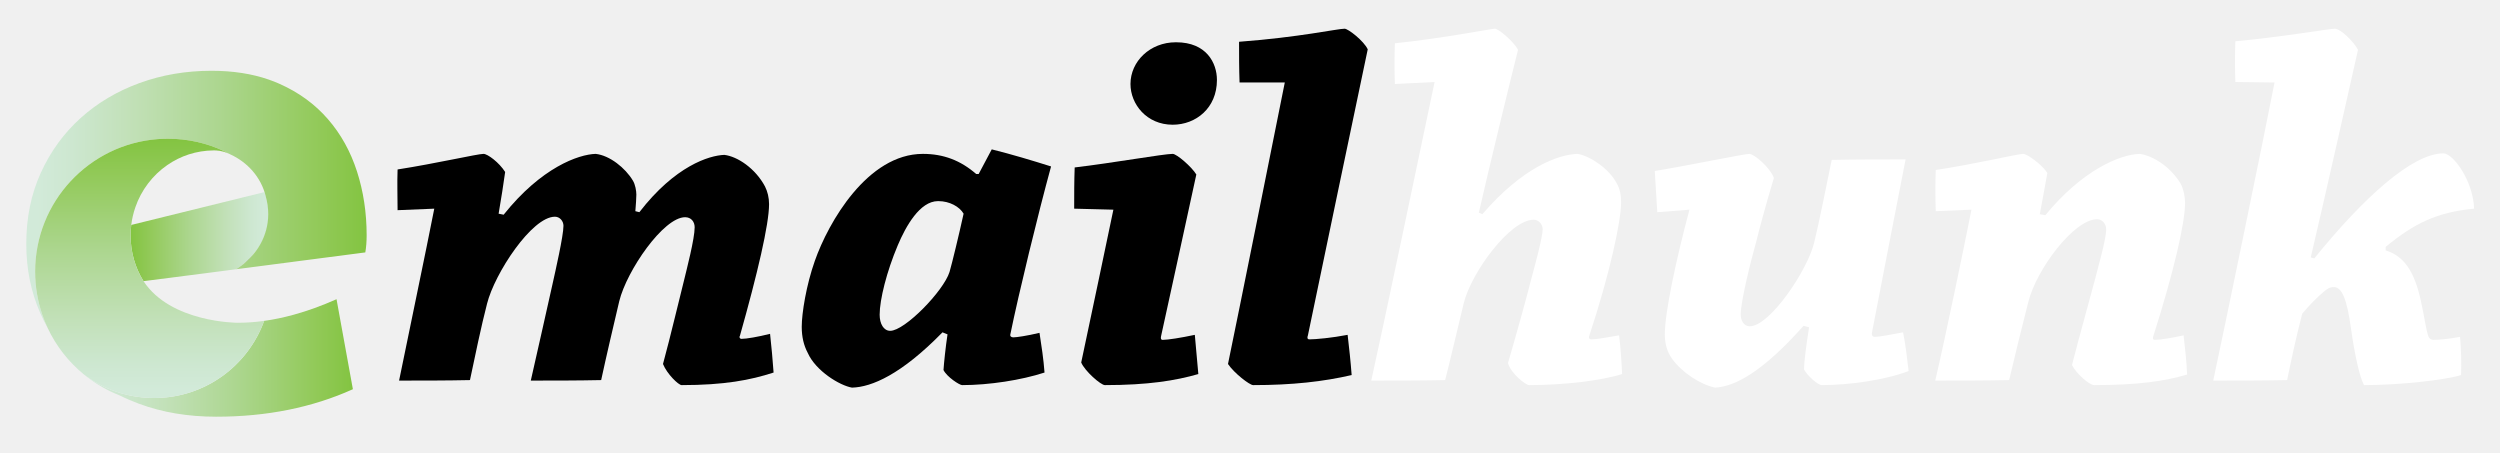
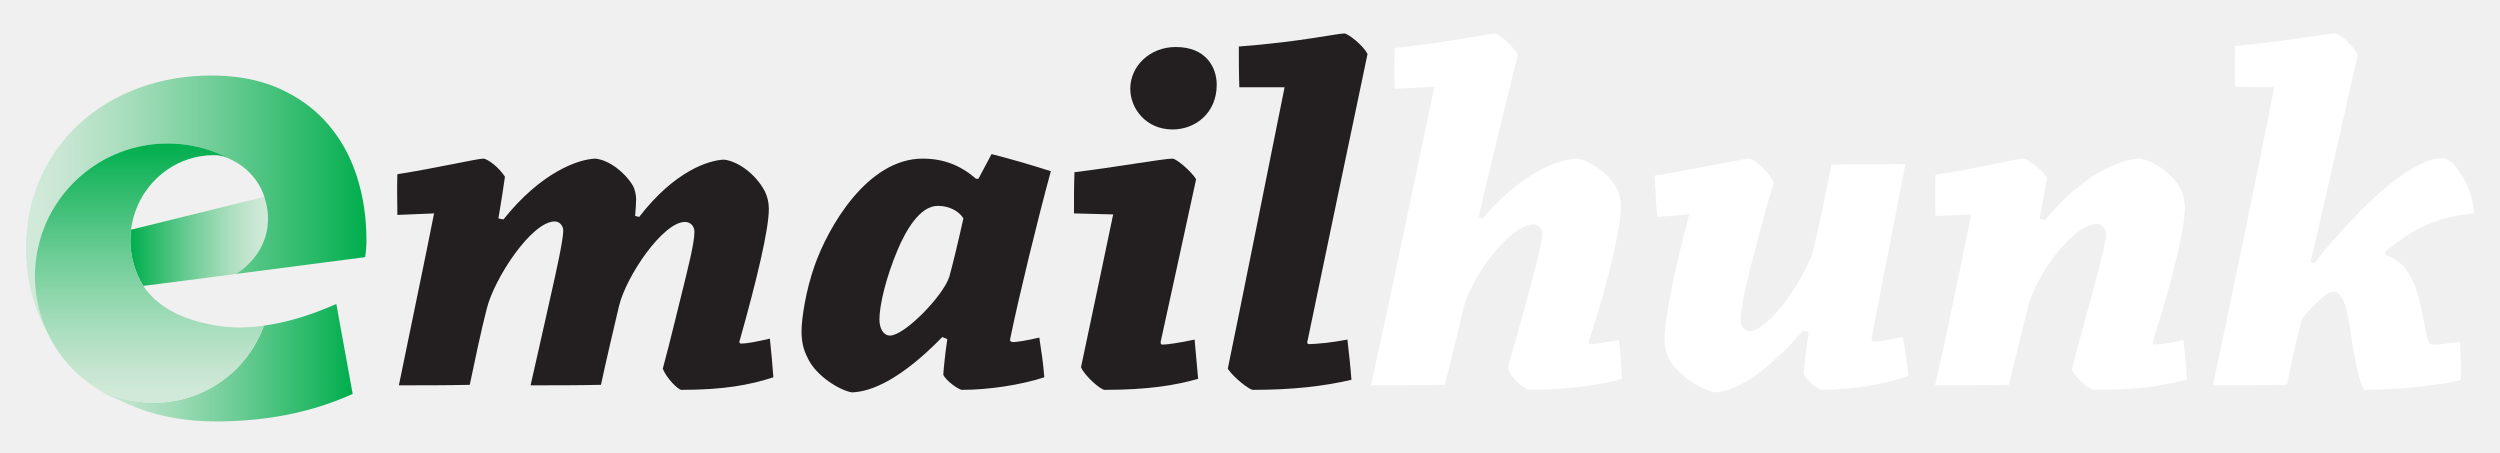
- <svg xmlns="http://www.w3.org/2000/svg" version="1.1" id="Layer_1" x="0px" y="0px" width="1492px" height="270.026px" viewBox="0 0 1492 270.026" enable-background="new 0 0 1492 270.026" xml:space="preserve">
+ <svg xmlns="http://www.w3.org/2000/svg" version="1.1" id="Layer_1" x="0px" y="0px" width="1492px" height="270.025px" viewBox="0 0 1492 270.025" enable-background="new 0 0 1492 270.025" xml:space="preserve">
  <g>
-     <path fill="#943233" d="M128.612,89.78c-0.27-0.01-0.55-0.01-0.82-0.01h-0.38c0.15-0.011,0.311-0.011,0.46-0.011   C128.122,89.76,128.362,89.76,128.612,89.78z" />
-     <path fill="#A91F23" d="M133.412,161.66l-2.3,0.3C131.923,161.85,132.692,161.75,133.412,161.66z" />
-     <path fill="#A91F23" d="M150.933,152.03c-0.88,1.069-1.82,2.09-2.811,3.05c-0.29,0.28-0.58,0.55-0.88,0.82   c-1.319,1.239-2.72,2.359-4.21,3.35c0.09-0.06,0.18-0.13,0.271-0.2c0.359-0.27,0.76-0.569,1.18-0.899   C146.313,156.71,148.643,154.66,150.933,152.03z" />
+     <path fill="#933233" d="M128.485,92.611c-0.27-0.01-0.55-0.01-0.82-0.01h-0.38c0.15-0.011,0.311-0.011,0.46-0.011   C127.995,92.59,128.235,92.59,128.485,92.611z" />
+     <path fill="#A91F23" d="M133.285,164.49l-2.3,0.3C131.796,164.68,132.565,164.58,133.285,164.49z" />
+     <path fill="#A91F23" d="M150.806,154.861c-0.88,1.069-1.82,2.09-2.811,3.05c-0.29,0.28-0.58,0.55-0.88,0.82   c-1.319,1.239-2.72,2.359-4.21,3.35c0.09-0.06,0.18-0.13,0.271-0.2c0.359-0.27,0.76-0.569,1.18-0.899   C146.186,159.54,148.516,157.49,150.806,154.861z" />
    <g>
-       <path d="M237.275,125.435c0-8.1-0.3-16.2,0-24.3c23.1-3.601,47.701-9.301,51.3-9.301c2.4,0,9.3,5.101,12.9,10.801    c-0.9,6.6-2.4,16.2-3.9,24.9l3,0.6c22.5-28.2,44.7-36,54.9-36.301c8.4,0.9,17.7,8.4,22.2,15.9c1.5,2.4,2.1,6.3,2.1,8.4    c0,2.1-0.3,6.3-0.6,9.9l2.4,0.6c21.3-27.601,41.701-33.9,50.701-34.2c7.8,0.899,18.6,8.1,24.3,18.9c1.5,3,2.4,6.6,2.4,10.5    c0,12-6.9,41.4-17.4,78.601c-0.6,0.9,0,1.8,0.9,1.8c3,0,9.9-1.2,17.1-3c0.9,7.8,1.5,15.3,2.1,23.101    c-13.8,4.5-29.4,7.5-54.901,7.5c-1.8,0-8.7-6.601-11.1-12.601c4.5-16.5,10.2-40.8,12.6-50.101c1.5-6.3,6.3-24.6,6.3-31.5    c0-3.3-2.1-6-5.7-6c-12.9,0-34.8,31.801-39.3,50.101c-3.6,15.3-7.5,31.8-10.8,47.101c-14.1,0.3-28.2,0.3-42,0.3    c3.9-16.8,10.5-46.801,12.9-57.301c1.8-8.1,6.6-29.1,6.6-35.101c0-2.699-2.1-5.399-5.1-5.399c-13.8,0-36,33.9-40.5,51.9    c-3.3,12.6-7.5,32.7-10.2,45.601c-14.1,0.3-28.2,0.3-42.3,0.3c5.1-25.2,15.9-76.501,21-102.601L237.275,125.435z" />
-       <path d="M562.475,198.335c-24.6,25.201-42.3,32.701-54,33.001c-7.2-1.2-21.6-9.9-26.4-20.7c-2.4-4.5-3.6-9.601-3.6-15.601    c0-8.1,2.7-24.9,7.8-39.3c8.1-23.101,31.5-63.901,64.501-63.901c12.3,0,22.5,3.9,31.8,12.001h1.5l7.8-14.7    c12,3,24,6.6,35.4,10.199c-7.8,28.501-19.2,75.301-24.3,100.201c-0.301,1.2,0.6,1.801,1.8,1.801c1.8,0,8.1-0.9,15.6-2.7    c1.2,7.8,2.4,15.6,3,23.7c-13.8,4.5-33,7.5-49.2,7.5c-1.5,0-9-4.8-11.1-9c0.3-4.5,1.2-13.2,2.399-21.301L562.475,198.335z     M559.775,120.034c-10.801,0-19.2,15.001-24.001,26.4c-6.6,15.601-10.8,32.4-10.8,41.4c0,5.4,2.4,9.601,6.3,9.601    c8.7,0,31.801-23.7,35.4-35.101c1.5-5.1,5.7-22.5,8.4-34.8c-2.4-4.2-8.4-7.501-15-7.501H559.775z" />
-       <path d="M641.067,124.535c0-8.4,0-16.501,0.3-24.601c22.801-2.7,53.101-8.101,58.501-8.101c2.399,0,11.4,7.801,14.1,12.301    c-5.399,25.2-18.6,85.2-21,96.301c-0.3,1.2-0.3,2.4,0.9,2.4c3,0,10.8-1.2,19.2-3c0.6,7.8,1.5,15.6,2.1,23.399    c-13.5,3.9-30,6.601-55.801,6.601c-2.399,0-12-8.4-14.1-13.5c6.3-29.4,14.4-68.401,19.2-91.201L641.067,124.535z M701.968,25.233    c18,0,24.301,12.301,24.301,22.501c0,16.8-12.601,26.7-26.4,26.7c-15.601,0-25.2-12.301-25.2-24.301c0-13.5,11.7-24.9,27-24.9    H701.968z" />
-       <path d="M739.766,49.234c-0.301-8.4-0.301-16.501-0.301-24.301c36.001-2.7,58.801-7.8,63.001-7.8c2.1,0,11.4,7.2,13.8,12.3    c-4.8,22.5-30.9,147.602-35.7,170.702c-0.6,1.5-0.3,2.399,0.9,2.399c3.6,0,13.5-0.899,22.8-2.699c0.9,7.8,1.8,15.899,2.4,24    c-16.801,3.899-35.4,6-58.801,6c-2.1,0-11.4-7.2-15-12.601c6.3-30.3,26.101-129.001,33.9-168.001H739.766z" />
-       <path fill="#FFFFFF" d="M832.465,50.134c-0.3-8.1-0.3-16.2,0-24.3c29.101-3,57.301-8.7,59.7-8.7c2.101,0,11.101,7.5,13.801,12.6    c-3.301,12.9-17.7,72.001-23.4,97.201l2.1,0.9c24.001-27.9,45.301-35.7,57.001-36.001c7.8,1.5,18.6,9,23.101,17.4    c2.1,3.601,2.699,7.2,2.699,11.7c0,10.8-6.6,42.001-18.899,79.201c-0.601,1.2-0.301,2.399,1.199,2.399    c3.301,0,9.301-1.199,16.501-2.399c0.899,7.5,1.5,15.3,1.8,23.1c-12.301,3.9-34.801,6.601-55.501,6.601c-2.1,0-11.1-7.2-12.6-13.2    c4.5-15.3,11.7-41.101,13.8-49.801c1.8-6.6,6.9-25.2,6.9-30c0-3-2.4-5.7-5.4-5.7c-14.101,0-37.2,31.5-41.7,49.801    c-2.7,11.1-8.101,34.2-11.101,45.9c-14.7,0.3-29.1,0.3-44.101,0.3c6.301-27.9,30.001-141.001,37.801-178.202L832.465,50.134z" />
-       <path fill="#FFFFFF" d="M989.061,126.635c-0.601-8.4-0.9-16.5-1.5-24.601c17.1-2.7,53.4-10.2,56.4-10.2s12.601,8.4,14.7,14.4    c-5.1,16.801-8.7,30.601-10.8,39.001c-2.7,9.6-9,34.2-9,42.6c0,3.301,1.8,6.9,5.399,6.9c12,0,34.501-33.601,38.4-49.801    c2.7-10.8,7.801-36.3,10.5-49.5c14.7-0.3,29.4-0.3,44.101-0.3c-3.3,17.1-15.9,81.301-20.1,103.501c-0.301,1.5,0.6,2.399,1.5,2.399    c3.6,0,10.2-1.5,17.1-2.7c1.5,7.501,2.4,15.301,3.3,23.101c-14.1,5.4-35.7,8.4-51.9,8.4c-2.1,0-8.399-5.4-10.5-9.3    c0-5.101,1.5-15.601,3-25.201l-3.3-0.899c-23.7,26.7-40.5,36.3-52.801,36.9c-8.7-1.8-19.8-9-25.8-17.4c-3-4.2-4.2-9.3-4.2-14.4    c0-12.899,6.6-44.101,14.7-74.4L989.061,126.635z" />
-       <path fill="#FFFFFF" d="M1155.259,126.035c-0.3-8.4-0.3-16.501,0-24.601c22.501-3.3,48.901-9.601,52.201-9.601    c2.399,0,11.4,6.601,14.4,11.4c-1.2,6.3-2.7,15.3-4.5,24.601l3.3,0.6c21.9-26.7,44.4-36.3,56.4-36.601    c8.1,1.2,18.3,7.801,24.3,17.7c1.801,3.301,2.7,8.101,2.7,11.4c0,12-6.6,40.801-18.9,79.501c-0.6,1.5-0.3,2.4,0.9,2.4    c3,0,10.5-1.2,17.101-2.7c0.899,7.8,1.8,15.6,2.1,23.4c-13.2,3.899-29.101,6.3-55.501,6.3c-2.699,0-10.5-6.601-13.199-12    c4.199-16.5,11.699-43.201,13.8-51.301c1.5-6.3,6.6-23.4,6.6-29.7c0-3.3-2.399-6-5.399-6c-13.801,0-36.301,30-41.101,49.5    c-3,11.7-8.7,34.801-11.4,46.501c-15,0.3-29.101,0.3-44.101,0.3c6.301-27,17.101-79.201,21.601-102.001L1155.259,126.035z" />
-       <path fill="#FFFFFF" d="M1381.157,154.235c29.4-36.301,58.5-62.701,77.101-62.701c5.7,0,17.7,16.2,18.3,33.001    c-22.2,2.1-35.7,8.699-52.801,22.8v2.1c10.801,3.301,17.101,12.301,21.001,30.001c2.1,9.3,3,17.1,4.5,21.3    c0.6,1.5,1.8,2.101,3,2.101c3.3,0,9.6-0.601,15.9-1.801c0.6,7.2,0.899,15.301,0.6,22.801c-9.601,3-36.9,6-57.9,6    c-2.7-4.8-5.7-18.9-7.801-33.9c-2.399-17.4-5.399-24.601-10.199-24.601c-2.4,0-3.9,0.9-6.301,3c-3.6,3-8.7,8.101-12.6,12.9    c-3.601,13.8-6.601,27.9-9,39.601c-15,0.3-29.101,0.3-44.101,0.3c6-27.9,29.4-141.001,36.601-177.901l-23.4-0.301    c-0.3-8.399-0.3-16.2,0-24.3c26.7-2.4,56.101-7.5,59.4-7.5s11.1,7.5,13.8,12.6c-5.1,22.501-18,80.401-28.2,123.901    L1381.157,154.235z" />
+       <path fill="#231F20" d="M237.148,128.265c0-8.1-0.3-16.2,0-24.3c23.1-3.601,47.701-9.301,51.3-9.301c2.4,0,9.3,5.101,12.9,10.801    c-0.9,6.6-2.4,16.2-3.9,24.9l3,0.6c22.5-28.2,44.7-36,54.9-36.301c8.4,0.9,17.7,8.4,22.2,15.9c1.5,2.4,2.1,6.3,2.1,8.4    c0,2.1-0.3,6.3-0.6,9.9l2.4,0.6c21.3-27.601,41.701-33.9,50.701-34.2c7.8,0.899,18.6,8.1,24.3,18.9c1.5,3,2.4,6.6,2.4,10.5    c0,12-6.9,41.4-17.4,78.601c-0.6,0.9,0,1.8,0.9,1.8c3,0,9.9-1.2,17.1-3c0.9,7.8,1.5,15.3,2.1,23.101    c-13.8,4.5-29.4,7.5-54.901,7.5c-1.8,0-8.7-6.601-11.1-12.601c4.5-16.5,10.2-40.8,12.6-50.101c1.5-6.3,6.3-24.6,6.3-31.5    c0-3.3-2.1-6-5.7-6c-12.9,0-34.8,31.801-39.3,50.101c-3.6,15.3-7.5,31.8-10.8,47.101c-14.1,0.3-28.2,0.3-42,0.3    c3.9-16.8,10.5-46.801,12.9-57.301c1.8-8.1,6.6-29.1,6.6-35.101c0-2.699-2.1-5.399-5.1-5.399c-13.8,0-36,33.9-40.5,51.9    c-3.3,12.6-7.5,32.7-10.2,45.601c-14.1,0.3-28.2,0.3-42.3,0.3c5.1-25.2,15.9-76.501,21-102.601L237.148,128.265z" />
+       <path fill="#231F20" d="M562.348,201.165c-24.6,25.201-42.3,32.701-54,33.001c-7.2-1.2-21.6-9.9-26.4-20.7    c-2.4-4.5-3.6-9.601-3.6-15.601c0-8.1,2.7-24.9,7.8-39.3c8.1-23.101,31.5-63.901,64.501-63.901c12.3,0,22.5,3.9,31.8,12.001h1.5    l7.8-14.7c12,3,24,6.6,35.4,10.199c-7.8,28.501-19.2,75.301-24.3,100.201c-0.301,1.2,0.6,1.801,1.8,1.801c1.8,0,8.1-0.9,15.6-2.7    c1.2,7.8,2.4,15.6,3,23.7c-13.8,4.5-33,7.5-49.2,7.5c-1.5,0-9-4.8-11.1-9c0.3-4.5,1.2-13.2,2.399-21.301L562.348,201.165z     M559.648,122.865c-10.801,0-19.2,15.001-24.001,26.4c-6.6,15.601-10.8,32.4-10.8,41.4c0,5.4,2.4,9.601,6.3,9.601    c8.7,0,31.801-23.7,35.4-35.101c1.5-5.1,5.7-22.5,8.4-34.8c-2.4-4.2-8.4-7.501-15-7.501H559.648z" />
+       <path fill="#231F20" d="M640.94,127.365c0-8.4,0-16.501,0.3-24.601c22.801-2.7,53.101-8.101,58.501-8.101    c2.399,0,11.4,7.801,14.1,12.301c-5.399,25.2-18.6,85.2-21,96.301c-0.3,1.2-0.3,2.4,0.9,2.4c3,0,10.8-1.2,19.2-3    c0.6,7.8,1.5,15.6,2.1,23.399c-13.5,3.9-30,6.601-55.801,6.601c-2.399,0-12-8.4-14.1-13.5c6.3-29.4,14.4-68.401,19.2-91.201    L640.94,127.365z M701.841,28.064c18,0,24.301,12.301,24.301,22.501c0,16.8-12.601,26.7-26.4,26.7    c-15.601,0-25.2-12.301-25.2-24.301c0-13.5,11.7-24.9,27-24.9H701.841z" />
+       <path fill="#231F20" d="M739.639,52.065c-0.301-8.4-0.301-16.501-0.301-24.301c36.001-2.7,58.801-7.8,63.001-7.8    c2.1,0,11.4,7.2,13.8,12.3c-4.8,22.5-30.9,147.602-35.7,170.702c-0.6,1.5-0.3,2.399,0.9,2.399c3.6,0,13.5-0.899,22.8-2.699    c0.9,7.8,1.8,15.899,2.4,24c-16.801,3.899-35.4,6-58.801,6c-2.1,0-11.4-7.2-15-12.601c6.3-30.3,26.101-129.001,33.9-168.001    H739.639z" />
+       <path fill="#FFFFFF" d="M832.338,52.964c-0.3-8.1-0.3-16.2,0-24.3c29.101-3,57.301-8.7,59.7-8.7c2.101,0,11.101,7.5,13.801,12.6    c-3.301,12.9-17.7,72.001-23.4,97.201l2.1,0.9c24.001-27.9,45.301-35.7,57.001-36.001c7.8,1.5,18.6,9,23.101,17.4    c2.1,3.601,2.699,7.2,2.699,11.7c0,10.8-6.6,42.001-18.899,79.201c-0.601,1.2-0.301,2.399,1.199,2.399    c3.301,0,9.301-1.199,16.501-2.399c0.899,7.5,1.5,15.3,1.8,23.1c-12.301,3.9-34.801,6.601-55.501,6.601c-2.1,0-11.1-7.2-12.6-13.2    c4.5-15.3,11.7-41.101,13.8-49.801c1.8-6.6,6.9-25.2,6.9-30c0-3-2.4-5.7-5.4-5.7c-14.101,0-37.2,31.5-41.7,49.801    c-2.7,11.1-8.101,34.2-11.101,45.9c-14.7,0.3-29.1,0.3-44.101,0.3c6.301-27.9,30.001-141.001,37.801-178.202L832.338,52.964z" />
+       <path fill="#FFFFFF" d="M988.934,129.465c-0.601-8.4-0.9-16.5-1.5-24.601c17.1-2.7,53.4-10.2,56.4-10.2s12.601,8.4,14.7,14.4    c-5.1,16.801-8.7,30.601-10.8,39.001c-2.7,9.6-9,34.2-9,42.6c0,3.301,1.8,6.9,5.399,6.9c12,0,34.501-33.601,38.4-49.801    c2.7-10.8,7.801-36.3,10.5-49.5c14.7-0.3,29.4-0.3,44.101-0.3c-3.3,17.1-15.9,81.301-20.1,103.501c-0.301,1.5,0.6,2.399,1.5,2.399    c3.6,0,10.2-1.5,17.1-2.7c1.5,7.501,2.4,15.301,3.3,23.101c-14.1,5.4-35.7,8.4-51.9,8.4c-2.1,0-8.399-5.4-10.5-9.3    c0-5.101,1.5-15.601,3-25.201l-3.3-0.899c-23.7,26.7-40.5,36.3-52.801,36.9c-8.7-1.8-19.8-9-25.8-17.4c-3-4.2-4.2-9.3-4.2-14.4    c0-12.899,6.6-44.101,14.7-74.4L988.934,129.465z" />
+       <path fill="#FFFFFF" d="M1155.132,128.865c-0.3-8.4-0.3-16.501,0-24.601c22.501-3.3,48.901-9.601,52.201-9.601    c2.399,0,11.4,6.601,14.4,11.4c-1.2,6.3-2.7,15.3-4.5,24.601l3.3,0.6c21.9-26.7,44.4-36.3,56.4-36.601    c8.1,1.2,18.3,7.801,24.3,17.7c1.801,3.301,2.7,8.101,2.7,11.4c0,12-6.6,40.801-18.9,79.501c-0.6,1.5-0.3,2.4,0.9,2.4    c3,0,10.5-1.2,17.101-2.7c0.899,7.8,1.8,15.6,2.1,23.4c-13.2,3.899-29.101,6.3-55.501,6.3c-2.699,0-10.5-6.601-13.199-12    c4.199-16.5,11.699-43.201,13.8-51.301c1.5-6.3,6.6-23.4,6.6-29.7c0-3.3-2.399-6-5.399-6c-13.801,0-36.301,30-41.101,49.5    c-3,11.7-8.7,34.801-11.4,46.501c-15,0.3-29.101,0.3-44.101,0.3c6.301-27,17.101-79.201,21.601-102.001L1155.132,128.865z" />
+       <path fill="#FFFFFF" d="M1381.03,157.066c29.4-36.301,58.5-62.701,77.101-62.701c5.7,0,17.7,16.2,18.3,33.001    c-22.2,2.1-35.7,8.699-52.801,22.8v2.1c10.801,3.301,17.101,12.301,21.001,30.001c2.1,9.3,3,17.1,4.5,21.3    c0.6,1.5,1.8,2.101,3,2.101c3.3,0,9.6-0.601,15.9-1.801c0.6,7.2,0.899,15.301,0.6,22.801c-9.601,3-36.9,6-57.9,6    c-2.7-4.8-5.7-18.9-7.801-33.9c-2.399-17.4-5.399-24.601-10.199-24.601c-2.4,0-3.9,0.9-6.301,3c-3.6,3-8.7,8.101-12.6,12.9    c-3.601,13.8-6.601,27.9-9,39.601c-15,0.3-29.101,0.3-44.101,0.3c6-27.9,29.4-141.001,36.601-177.901l-23.4-0.301    c-0.3-8.399-0.3-16.2,0-24.3c26.7-2.4,56.101-7.5,59.4-7.5s11.1,7.5,13.8,12.6c-5.1,22.501-18,80.401-28.2,123.901    L1381.03,157.066z" />
    </g>
-     <linearGradient id="SVGID_1_" gradientUnits="userSpaceOnUse" x1="145.442" y1="96.92" x2="145.442" y2="96.92">
-       <stop offset="0" style="stop-color:#6ABD45" />
+     <linearGradient id="SVGID_1_" gradientUnits="userSpaceOnUse" x1="145.315" y1="99.75" x2="145.315" y2="99.75">
+       <stop offset="0" style="stop-color:#6ABC45" />
      <stop offset="1" style="stop-color:#015437" />
    </linearGradient>
-     <path fill="url(#SVGID_1_)" d="M145.442,96.92" />
-     <linearGradient id="SVGID_2_" gradientUnits="userSpaceOnUse" x1="132.262" y1="161.96" x2="132.262" y2="161.66">
-       <stop offset="0" style="stop-color:#6ABD45" />
+     <path fill="url(#SVGID_1_)" d="M145.315,99.75" />
+     <linearGradient id="SVGID_2_" gradientUnits="userSpaceOnUse" x1="132.135" y1="164.79" x2="132.135" y2="164.49">
+       <stop offset="0" style="stop-color:#6ABC45" />
      <stop offset="1" style="stop-color:#015437" />
    </linearGradient>
-     <path fill="url(#SVGID_2_)" d="M133.412,161.66l-2.3,0.3C131.923,161.85,132.692,161.75,133.412,161.66z" />
-     <linearGradient id="SVGID_3_" gradientUnits="userSpaceOnUse" x1="147.708" y1="158.15" x2="147.708" y2="152.03">
-       <stop offset="0" style="stop-color:#6ABD45" />
+     <path fill="url(#SVGID_2_)" d="M133.285,164.49l-2.3,0.3C131.796,164.68,132.565,164.58,133.285,164.49z" />
+     <linearGradient id="SVGID_3_" gradientUnits="userSpaceOnUse" x1="147.581" y1="160.981" x2="147.581" y2="154.861">
+       <stop offset="0" style="stop-color:#6ABC45" />
      <stop offset="1" style="stop-color:#015437" />
    </linearGradient>
-     <path fill="url(#SVGID_3_)" d="M150.933,152.03c-0.88,1.069-1.82,2.09-2.811,3.05c-0.29,0.28-0.58,0.55-0.88,0.82   c-0.88,0.79-1.81,1.55-2.76,2.25C146.313,156.71,148.643,154.66,150.933,152.03z" />
-     <linearGradient id="SVGID_4_" gradientUnits="userSpaceOnUse" x1="50.062" y1="213.631" x2="210.602" y2="213.631">
-       <stop offset="0.032" style="stop-color:#D2EAD9" />
-       <stop offset="0.133" style="stop-color:#CDE7D0" />
-       <stop offset="0.318" style="stop-color:#C1E0B6" />
-       <stop offset="0.568" style="stop-color:#ACD68F" />
-       <stop offset="0.87" style="stop-color:#91C957" />
-       <stop offset="1" style="stop-color:#83C441" />
+     <path fill="url(#SVGID_3_)" d="M150.806,154.861c-0.88,1.069-1.82,2.09-2.811,3.05c-0.29,0.28-0.58,0.55-0.88,0.82   c-0.88,0.79-1.81,1.55-2.76,2.25C146.186,159.54,148.516,157.49,150.806,154.861z" />
+     <linearGradient id="SVGID_4_" gradientUnits="userSpaceOnUse" x1="49.935" y1="216.46" x2="210.476" y2="216.46">
+       <stop offset="0.032" style="stop-color:#D1E9D8" />
+       <stop offset="0.134" style="stop-color:#C4E5CF" />
+       <stop offset="0.321" style="stop-color:#A2DCB9" />
+       <stop offset="0.573" style="stop-color:#6BCC94" />
+       <stop offset="0.878" style="stop-color:#20B762" />
+       <stop offset="1" style="stop-color:#00AE4D" />
    </linearGradient>
-     <path fill="url(#SVGID_4_)" d="M210.603,232.28c-24.22,10.939-51.43,16.41-81.641,16.41c-16.789,0-32.13-2.58-45.989-7.721   c-4.061-1.51-7.96-3.18-11.69-5.04c-7.74-3.04-14.89-7.27-21.22-12.449c11.68,8.819,26.22,14.05,41.979,14.05   c30.19,0,55.891-19.181,65.591-46.021c5.75-0.8,11.639-2.029,17.659-3.689c8.271-2.271,16.78-5.36,25.551-9.25l1.659,9.149   L210.603,232.28z" />
-     <linearGradient id="SVGID_5_" gradientUnits="userSpaceOnUse" x1="128.012" y1="89.78" x2="128.012" y2="89.76">
-       <stop offset="0" style="stop-color:#6ABD45" />
+     <path fill="url(#SVGID_4_)" d="M210.476,235.111c-24.22,10.939-51.43,16.41-81.641,16.41c-16.789,0-32.13-2.58-45.989-7.721   c-4.061-1.51-7.96-3.18-11.69-5.04c-7.74-3.04-14.89-7.27-21.22-12.449c11.68,8.819,26.22,14.05,41.979,14.05   c30.19,0,55.891-19.181,65.591-46.021c5.75-0.8,11.639-2.029,17.659-3.689c8.271-2.271,16.78-5.36,25.551-9.25l1.659,9.149   L210.476,235.111z" />
+     <linearGradient id="SVGID_5_" gradientUnits="userSpaceOnUse" x1="127.885" y1="92.611" x2="127.885" y2="92.59">
+       <stop offset="0" style="stop-color:#6ABC45" />
      <stop offset="1" style="stop-color:#015437" />
    </linearGradient>
-     <path fill="url(#SVGID_5_)" d="M128.612,89.78c-0.27-0.01-0.55-0.01-0.82-0.01h-0.38c0.15-0.011,0.311-0.011,0.46-0.011   C128.122,89.76,128.362,89.76,128.612,89.78z" />
-     <linearGradient id="SVGID_6_" gradientUnits="userSpaceOnUse" x1="160.321" y1="141.226" x2="77.942" y2="141.226">
-       <stop offset="0.032" style="stop-color:#D2EAD9" />
-       <stop offset="0.133" style="stop-color:#CDE7D0" />
-       <stop offset="0.318" style="stop-color:#C1E0B6" />
-       <stop offset="0.568" style="stop-color:#ACD68F" />
-       <stop offset="0.87" style="stop-color:#91C957" />
-       <stop offset="1" style="stop-color:#83C441" />
+     <path fill="url(#SVGID_5_)" d="M128.485,92.611c-0.27-0.01-0.55-0.01-0.82-0.01h-0.38c0.15-0.011,0.311-0.011,0.46-0.011   C127.995,92.59,128.235,92.59,128.485,92.611z" />
+     <linearGradient id="SVGID_6_" gradientUnits="userSpaceOnUse" x1="160.194" y1="144.055" x2="77.815" y2="144.055">
+       <stop offset="0.032" style="stop-color:#D1E9D8" />
+       <stop offset="0.134" style="stop-color:#C4E5CF" />
+       <stop offset="0.321" style="stop-color:#A2DCB9" />
+       <stop offset="0.573" style="stop-color:#6BCC94" />
+       <stop offset="0.878" style="stop-color:#20B762" />
+       <stop offset="1" style="stop-color:#00AE4D" />
    </linearGradient>
-     <path fill="url(#SVGID_6_)" d="M151.042,151.91c-0.029,0.04-0.069,0.08-0.109,0.12c-2.29,2.63-4.62,4.68-6.45,6.12   c-0.42,0.33-0.82,0.63-1.18,0.899c-0.091,0.07-0.181,0.141-0.271,0.2s-0.17,0.12-0.26,0.18c-0.16,0.12-0.32,0.23-0.469,0.33   c-0.101,0.07-0.19,0.13-0.281,0.19c-0.12,0.08-0.23,0.149-0.33,0.22c-0.14,0.08-0.26,0.16-0.36,0.23   c-0.09,0.05-0.17,0.1-0.26,0.159c-0.139,0.091-0.219,0.131-0.219,0.131s-0.84,0.109-2.351,0.31c-0.21,0.021-0.439,0.05-0.68,0.09   c-1.179,0.15-2.669,0.34-4.41,0.57c-0.72,0.09-1.489,0.189-2.3,0.3c-0.81,0.1-1.66,0.21-2.541,0.33   c-0.889,0.11-1.809,0.23-2.759,0.36c-0.95,0.12-1.93,0.25-2.93,0.38c-11.091,1.43-25.4,3.27-37.23,4.77   c-0.03-0.05-0.06-0.09-0.09-0.14c-4.83-7.83-7.62-17.101-7.62-27.03c0-2.16,0.129-4.29,0.39-6.38l42.091-10.38l36.47-9l0.91-0.22   C163.982,131.73,157.652,144.271,151.042,151.91z" />
-     <linearGradient id="SVGID_7_" gradientUnits="userSpaceOnUse" x1="15.683" y1="118.955" x2="218.812" y2="118.955">
-       <stop offset="0.032" style="stop-color:#D2EAD9" />
-       <stop offset="0.133" style="stop-color:#CDE7D0" />
-       <stop offset="0.318" style="stop-color:#C1E0B6" />
-       <stop offset="0.568" style="stop-color:#ACD68F" />
-       <stop offset="0.87" style="stop-color:#91C957" />
-       <stop offset="1" style="stop-color:#83C441" />
+     <path fill="url(#SVGID_6_)" d="M150.915,154.74c-0.029,0.04-0.069,0.08-0.109,0.12c-2.29,2.63-4.62,4.68-6.45,6.12   c-0.42,0.33-0.82,0.63-1.18,0.899c-0.091,0.07-0.181,0.141-0.271,0.2s-0.17,0.12-0.26,0.18c-0.16,0.12-0.32,0.23-0.469,0.33   c-0.101,0.07-0.19,0.13-0.281,0.19c-0.12,0.08-0.23,0.149-0.33,0.22c-0.14,0.08-0.26,0.16-0.36,0.23   c-0.09,0.05-0.17,0.1-0.26,0.159c-0.139,0.091-0.219,0.131-0.219,0.131s-0.84,0.109-2.351,0.31c-0.21,0.021-0.439,0.05-0.68,0.09   c-1.179,0.15-2.669,0.34-4.41,0.57c-0.72,0.09-1.489,0.189-2.3,0.3c-0.81,0.1-1.66,0.21-2.541,0.33   c-0.889,0.11-1.809,0.23-2.759,0.36c-0.95,0.12-1.93,0.25-2.93,0.38c-11.091,1.43-25.4,3.27-37.23,4.77   c-0.03-0.05-0.06-0.09-0.09-0.14c-4.83-7.83-7.62-17.101-7.62-27.03c0-2.16,0.129-4.29,0.39-6.38l42.091-10.38l36.47-9l0.91-0.22   C163.855,134.561,157.525,147.101,150.915,154.74z" />
+     <linearGradient id="SVGID_7_" gradientUnits="userSpaceOnUse" x1="15.556" y1="121.785" x2="218.685" y2="121.785">
+       <stop offset="0.032" style="stop-color:#D1E9D8" />
+       <stop offset="0.134" style="stop-color:#C4E5CF" />
+       <stop offset="0.321" style="stop-color:#A2DCB9" />
+       <stop offset="0.573" style="stop-color:#6BCC94" />
+       <stop offset="0.878" style="stop-color:#20B762" />
+       <stop offset="1" style="stop-color:#00AE4D" />
    </linearGradient>
-     <path fill="url(#SVGID_7_)" d="M218.813,140.48c0,1.829-0.07,3.59-0.2,5.279c-0.13,1.69-0.33,3.32-0.59,4.88l-38.719,5.04   l-4.04,0.53l-34.41,4.48c0,0,0.08-0.04,0.219-0.131c0.09-0.06,0.17-0.109,0.26-0.159c0.101-0.07,0.221-0.15,0.36-0.23   c0.1-0.07,0.21-0.14,0.33-0.22c0.09-0.061,0.18-0.12,0.281-0.19c0.149-0.1,0.31-0.21,0.469-0.33c0.09-0.06,0.17-0.12,0.26-0.18   c1.49-0.99,2.891-2.11,4.21-3.35c0.3-0.271,0.59-0.54,0.88-0.82c0.99-0.96,1.931-1.98,2.811-3.05c0.04-0.04,0.08-0.08,0.109-0.12   c6.301-7.28,11.86-19.69,7.471-35c0-0.01,0-0.021-0.011-0.04c-2.71-10.99-10.699-20.09-21.329-24.86   c-0.03-0.02-0.07-0.029-0.101-0.05c-0.03-0.01-0.04-0.02-0.04-0.02c-1.99-1.181-3.29-1.761-3.43-1.82l-0.01-0.01   c-10.131-4.69-21.431-7.32-33.32-7.32c-2.07,0-4.12,0.08-6.14,0.23c-40.931,3.14-73.16,37.35-73.16,79.069   c0,12,2.66,23.38,7.439,33.58c-1.609-2.86-3.08-5.83-4.43-8.899c-5.53-12.631-8.3-26.37-8.3-41.211   c0-15.619,2.899-29.779,8.689-42.479s13.7-23.57,23.73-32.62c10.03-9.05,21.75-16.01,35.16-20.9   c13.41-4.88,27.729-7.319,42.97-7.319c12.71,0,24.13,1.76,34.25,5.29c2.12,0.729,4.18,1.54,6.18,2.43   c11.59,5.14,21.25,12.17,29,21.09s13.54,19.33,17.38,31.25C216.883,114.21,218.813,126.94,218.813,140.48z" />
-     <linearGradient id="SVGID_8_" gradientUnits="userSpaceOnUse" x1="128.012" y1="89.78" x2="128.012" y2="89.76">
-       <stop offset="0" style="stop-color:#6ABD45" />
+     <path fill="url(#SVGID_7_)" d="M218.686,143.311c0,1.829-0.07,3.59-0.2,5.279c-0.13,1.69-0.33,3.32-0.59,4.88l-38.719,5.04   l-4.04,0.53l-34.41,4.48c0,0,0.08-0.04,0.219-0.131c0.09-0.06,0.17-0.109,0.26-0.159c0.101-0.07,0.221-0.15,0.36-0.23   c0.1-0.07,0.21-0.14,0.33-0.22c0.09-0.061,0.18-0.12,0.281-0.19c0.149-0.1,0.31-0.21,0.469-0.33c0.09-0.06,0.17-0.12,0.26-0.18   c1.49-0.99,2.891-2.11,4.21-3.35c0.3-0.271,0.59-0.54,0.88-0.82c0.99-0.96,1.931-1.98,2.811-3.05c0.04-0.04,0.08-0.08,0.109-0.12   c6.301-7.28,11.86-19.69,7.471-35c0-0.01,0-0.021-0.011-0.04c-2.71-10.99-10.699-20.09-21.329-24.86   c-0.03-0.02-0.07-0.029-0.101-0.05c-0.03-0.01-0.04-0.02-0.04-0.02c-1.99-1.181-3.29-1.761-3.43-1.82l-0.01-0.01   c-10.131-4.69-21.431-7.32-33.32-7.32c-2.07,0-4.12,0.08-6.14,0.23c-40.931,3.14-73.16,37.35-73.16,79.069   c0,12,2.66,23.38,7.439,33.58c-1.609-2.86-3.08-5.83-4.43-8.899c-5.53-12.631-8.3-26.37-8.3-41.211   c0-15.619,2.899-29.779,8.689-42.479s13.7-23.57,23.73-32.62c10.03-9.05,21.75-16.01,35.16-20.9   c13.41-4.88,27.729-7.319,42.97-7.319c12.71,0,24.13,1.76,34.25,5.29c2.12,0.729,4.18,1.54,6.18,2.43   c11.59,5.14,21.25,12.17,29,21.09s13.54,19.33,17.38,31.25C216.756,117.04,218.686,129.771,218.686,143.311z" />
+     <linearGradient id="SVGID_8_" gradientUnits="userSpaceOnUse" x1="127.885" y1="92.611" x2="127.885" y2="92.59">
+       <stop offset="0" style="stop-color:#6ABC45" />
      <stop offset="1" style="stop-color:#015437" />
    </linearGradient>
-     <path fill="url(#SVGID_8_)" d="M128.612,89.78c-0.27-0.01-0.55-0.01-0.82-0.01h-0.38c0.15-0.011,0.311-0.011,0.46-0.011   C128.122,89.76,128.362,89.76,128.612,89.78z" />
-     <linearGradient id="SVGID_9_" gradientUnits="userSpaceOnUse" x1="89.303" y1="237.53" x2="89.303" y2="82.79">
-       <stop offset="0.032" style="stop-color:#D2EAD9" />
-       <stop offset="0.133" style="stop-color:#CDE7D0" />
-       <stop offset="0.318" style="stop-color:#C1E0B6" />
-       <stop offset="0.568" style="stop-color:#ACD68F" />
-       <stop offset="0.87" style="stop-color:#91C957" />
-       <stop offset="1" style="stop-color:#83C441" />
+     <path fill="url(#SVGID_8_)" d="M128.485,92.611c-0.27-0.01-0.55-0.01-0.82-0.01h-0.38c0.15-0.011,0.311-0.011,0.46-0.011   C127.995,92.59,128.235,92.59,128.485,92.611z" />
+     <linearGradient id="SVGID_9_" gradientUnits="userSpaceOnUse" x1="89.176" y1="240.361" x2="89.176" y2="85.621">
+       <stop offset="0.032" style="stop-color:#D1E9D8" />
+       <stop offset="0.134" style="stop-color:#C4E5CF" />
+       <stop offset="0.321" style="stop-color:#A2DCB9" />
+       <stop offset="0.573" style="stop-color:#6BCC94" />
+       <stop offset="0.878" style="stop-color:#20B762" />
+       <stop offset="1" style="stop-color:#00AE4D" />
    </linearGradient>
-     <path fill="url(#SVGID_9_)" d="M157.633,191.51c-9.7,26.84-35.4,46.021-65.591,46.021c-15.76,0-30.3-5.23-41.979-14.05   c-9.14-7.49-16.59-16.98-21.65-27.811c-1.18-2.52-2.239-5.12-3.149-7.78c-0.011-0.029-0.021-0.06-0.03-0.08   c-2.76-8.069-4.26-16.72-4.26-25.72c0-41.72,32.229-75.93,73.16-79.069c2.02-0.15,4.069-0.23,6.14-0.23   c11.89,0,23.189,2.63,33.32,7.32l0.01,0.01c0.14,0.06,1.439,0.64,3.43,1.82c-1.07-0.54-2.2-1-3.37-1.33   c-0.05-0.03-0.109-0.051-0.17-0.061c-1.46-0.42-2.99-0.68-4.569-0.76c-0.11-0.01-0.211-0.01-0.311-0.01   c-0.25-0.021-0.49-0.021-0.74-0.021c-0.149,0-0.31,0-0.46,0.011c-10.21,0.079-19.7,3.279-27.569,8.739   c-8.78,6.07-15.551,14.92-19.11,25.311c-0.01,0.01,0,0.02,0,0.02c-1.15,3.33-1.96,6.811-2.4,10.41c-0.26,2.09-0.39,4.22-0.39,6.38   c0,9.93,2.79,19.2,7.62,27.03c0.03,0.05,0.06,0.09,0.09,0.14c16.26,24.76,55.76,24.83,56.2,24.83   C147.002,192.63,152.263,192.26,157.633,191.51z" />
+     <path fill="url(#SVGID_9_)" d="M157.506,194.34c-9.7,26.84-35.4,46.021-65.591,46.021c-15.76,0-30.3-5.23-41.979-14.05   c-9.14-7.49-16.59-16.98-21.65-27.811c-1.18-2.52-2.239-5.12-3.149-7.78c-0.011-0.029-0.021-0.06-0.03-0.08   c-2.76-8.069-4.26-16.72-4.26-25.72c0-41.72,32.229-75.93,73.16-79.069c2.02-0.15,4.069-0.23,6.14-0.23   c11.89,0,23.189,2.63,33.32,7.32l0.01,0.01c0.14,0.06,1.439,0.64,3.43,1.82c-1.07-0.54-2.2-1-3.37-1.33   c-0.05-0.03-0.109-0.051-0.17-0.061c-1.46-0.42-2.99-0.68-4.569-0.76c-0.11-0.01-0.211-0.01-0.311-0.01   c-0.25-0.021-0.49-0.021-0.74-0.021c-0.149,0-0.31,0-0.46,0.011c-10.21,0.079-19.7,3.279-27.569,8.739   c-8.78,6.07-15.551,14.92-19.11,25.311c-0.01,0.01,0,0.02,0,0.02c-1.15,3.33-1.96,6.811-2.4,10.41c-0.26,2.09-0.39,4.22-0.39,6.38   c0,9.93,2.79,19.2,7.62,27.03c0.03,0.05,0.06,0.09,0.09,0.14c16.26,24.76,55.76,24.83,56.2,24.83   C146.875,195.46,152.136,195.09,157.506,194.34z" />
  </g>
</svg>
